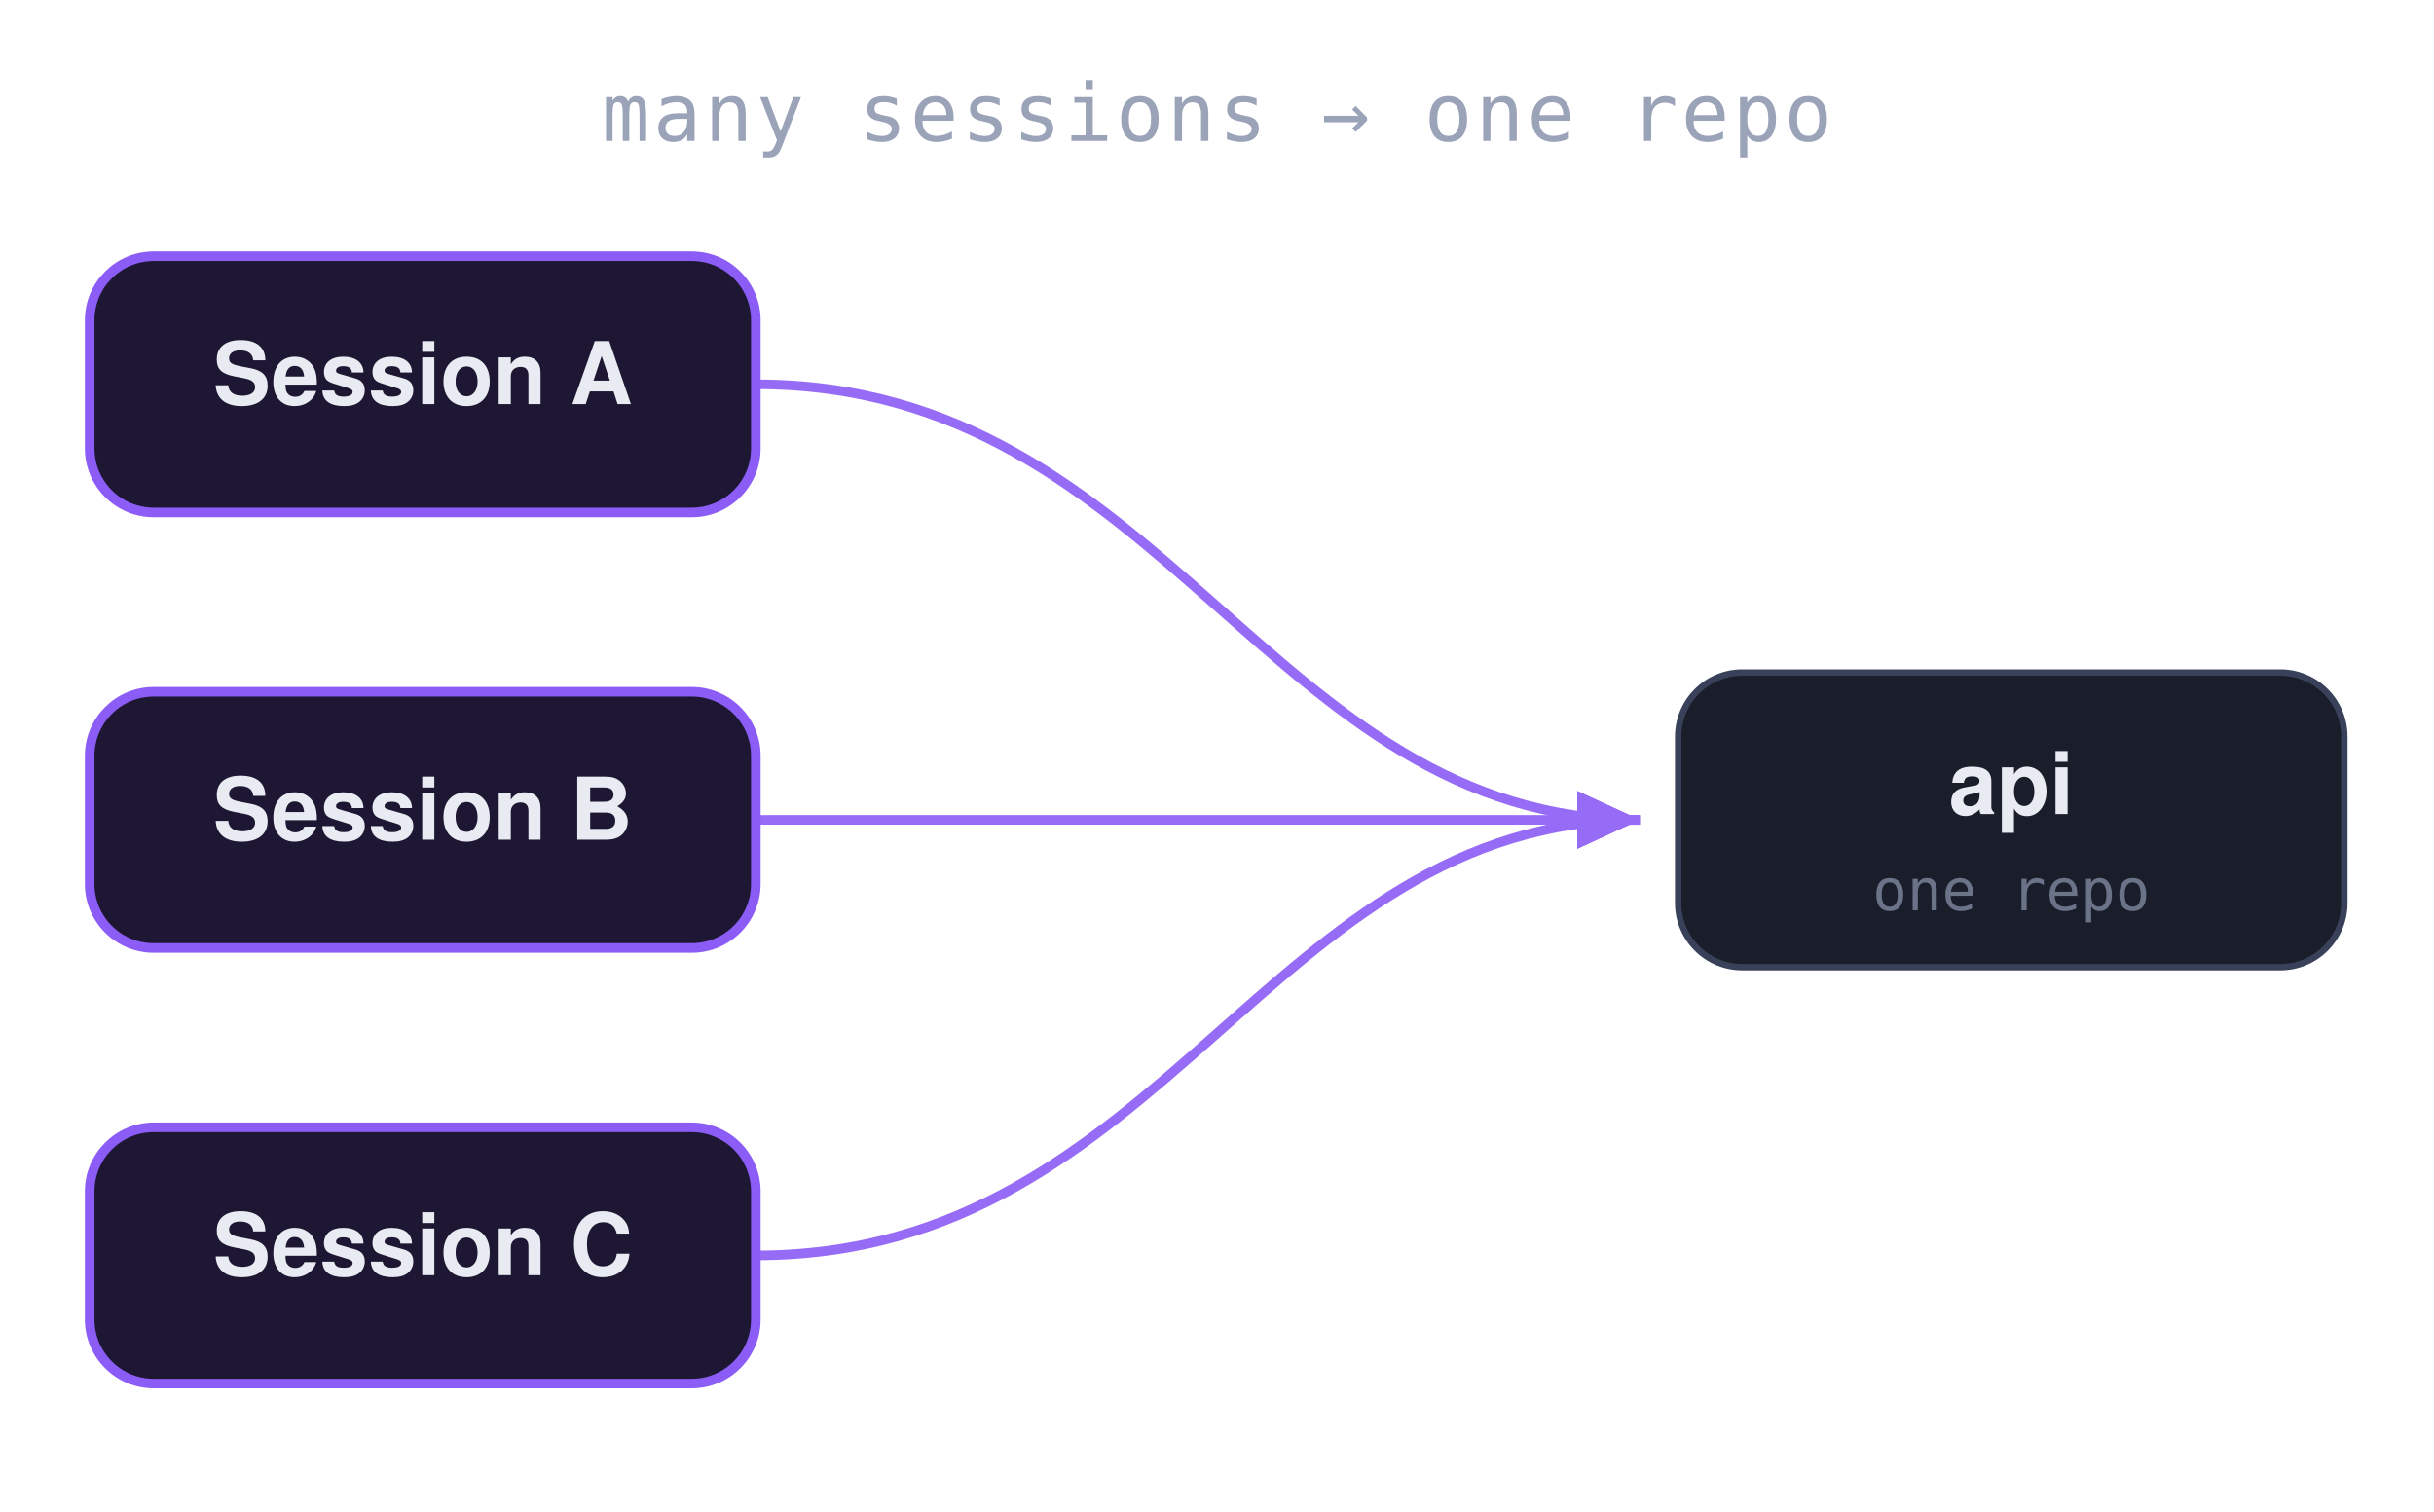
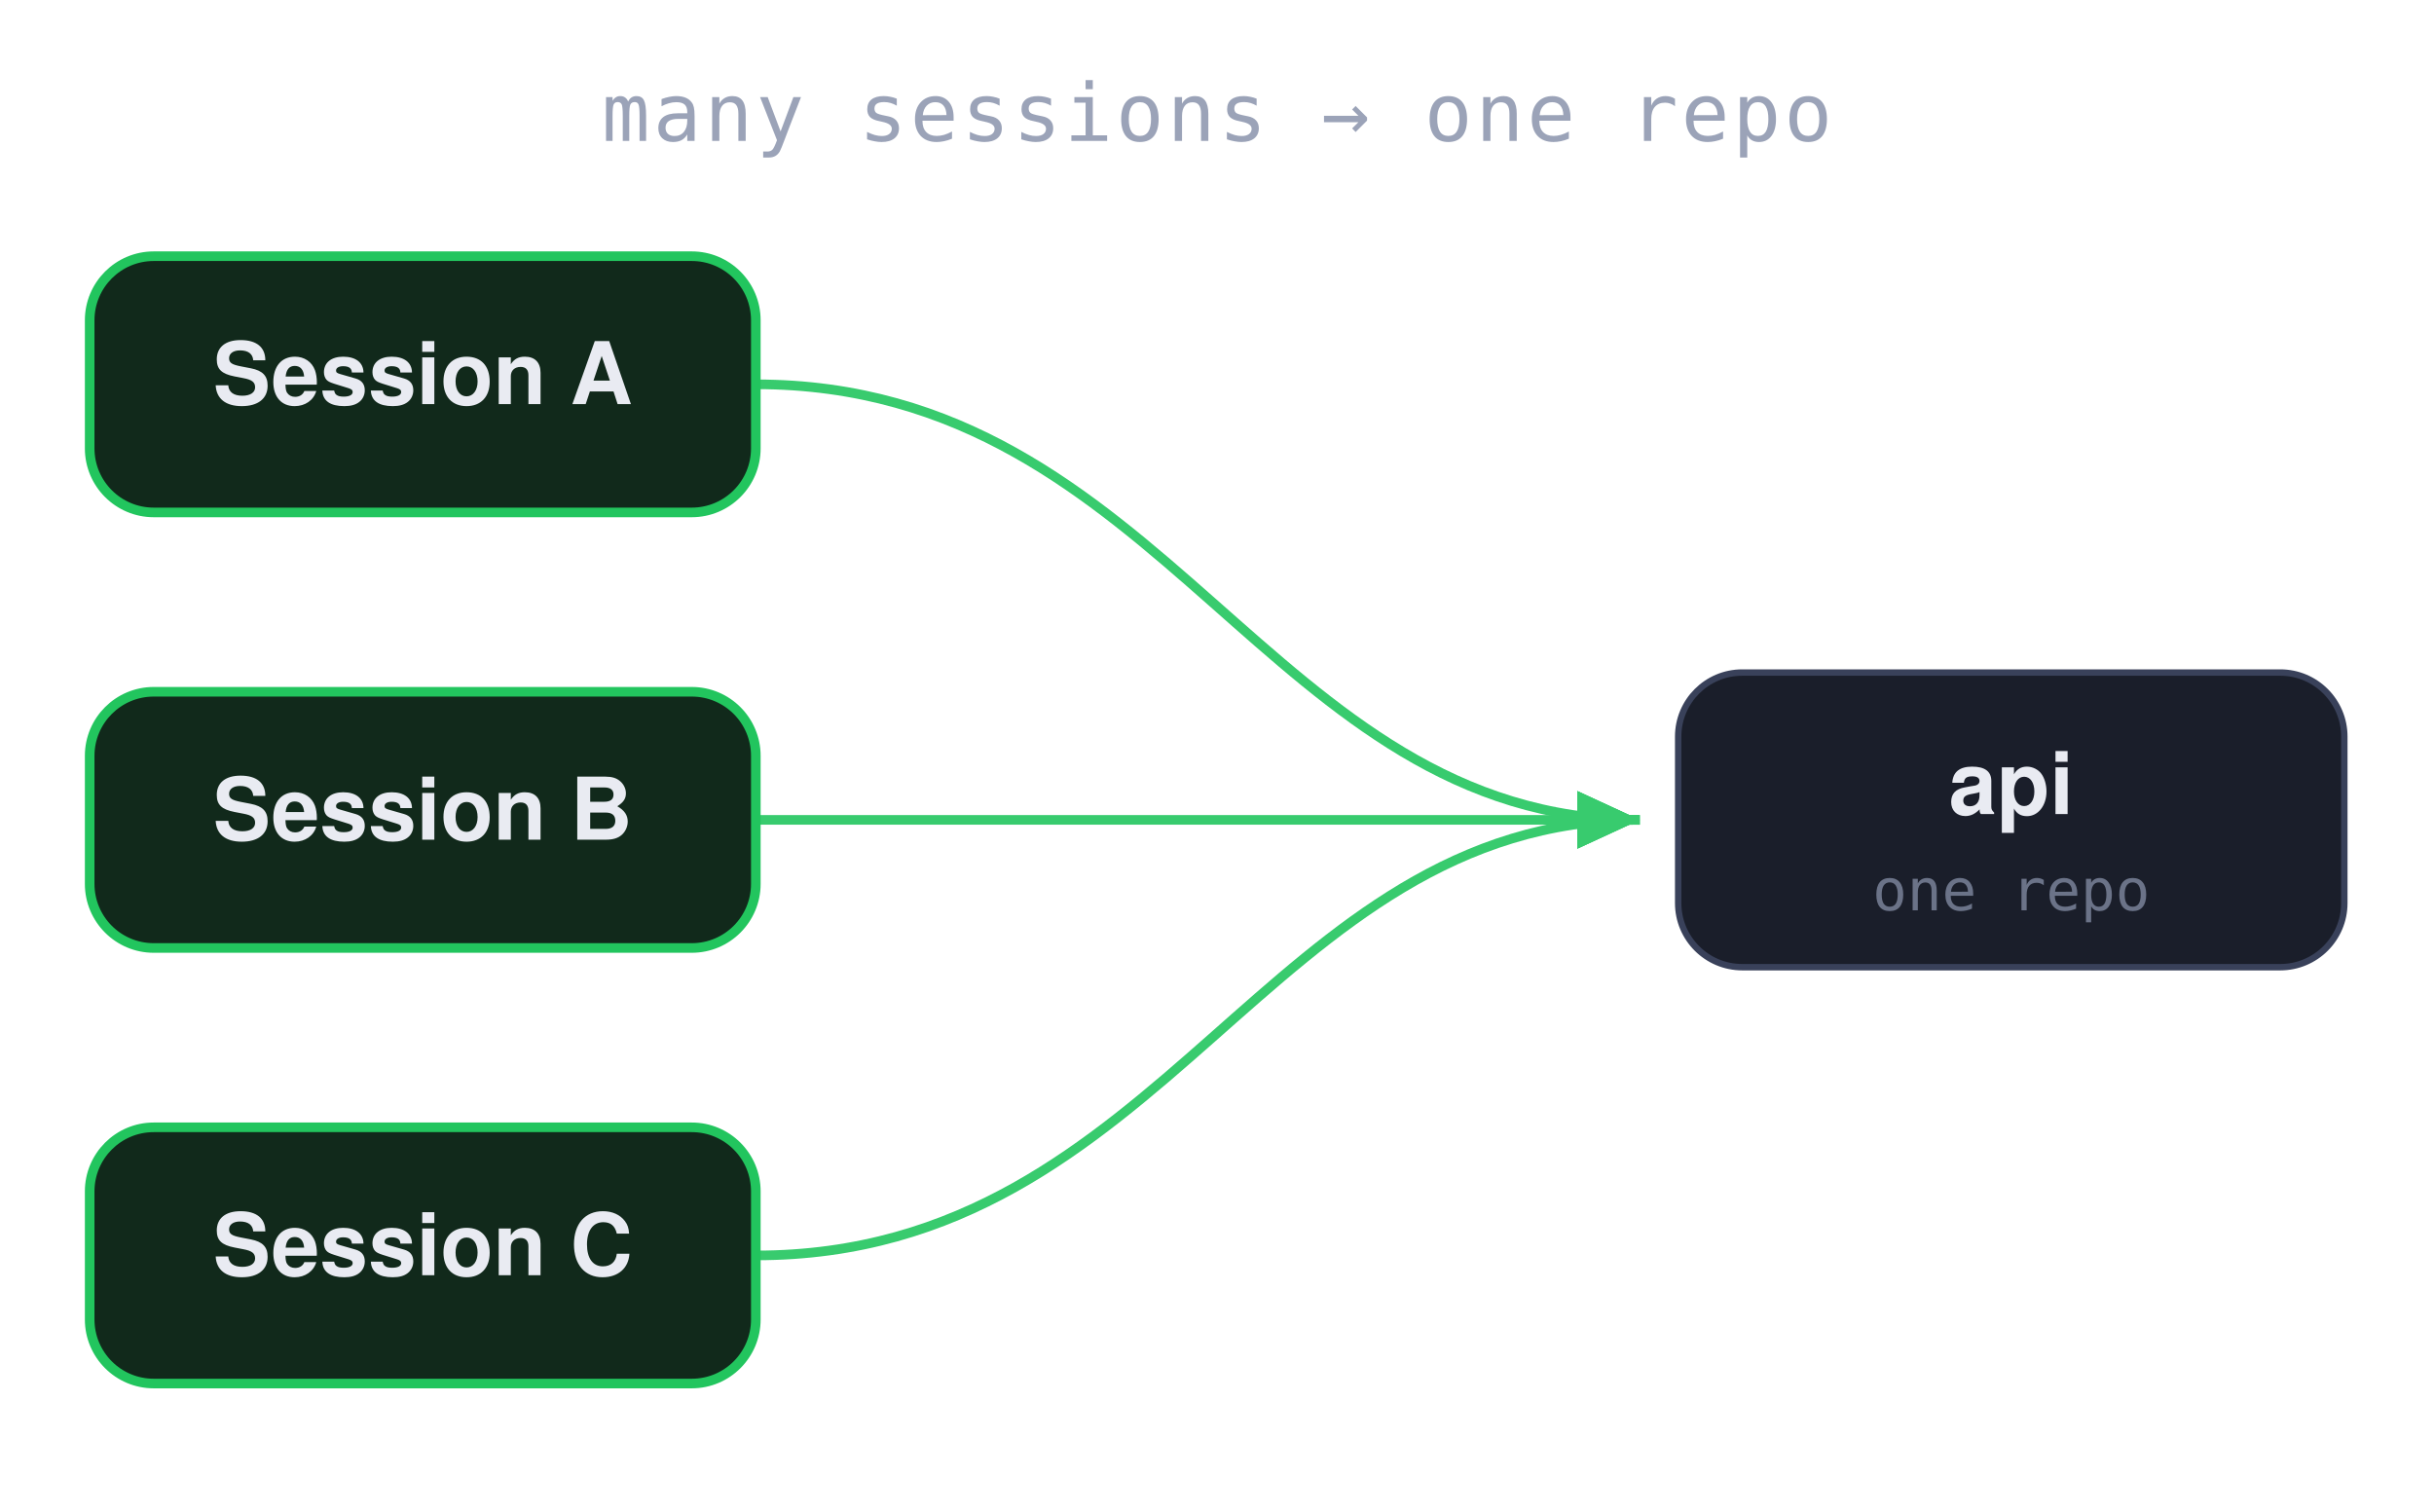
<svg xmlns="http://www.w3.org/2000/svg" viewBox="0 0 380 236" width="380" height="236" role="img" aria-labelledby="t1 d1" font-family="-apple-system, BlinkMacSystemFont, 'Segoe UI', Helvetica, Arial, sans-serif">
  <defs>
    <marker id="arrow1" markerWidth="9" markerHeight="9" refX="6.5" refY="3" orient="auto">
-       <path d="M0,0 L6.5,3 L0,6 Z" fill="#8b5cf6" />
+       <path d="M0,0 L6.5,3 L0,6 Z" fill="#22c55e" />
    </marker>
  </defs>
  <text x="190" y="22" text-anchor="middle" font-family="'SF Mono','Fira Code',Menlo,Consolas,monospace" font-size="12.5" font-weight="500" letter-spacing="0.04em" fill="#9ba3b8">many sessions → one repo</text>
-   <g fill="none" stroke="#8b5cf6" stroke-width="1.5" opacity="0.9">
+   <g fill="none" stroke="#22c55e" stroke-width="1.5" opacity="0.9">
    <path d="M118,60 C 182,60 198,128 256,128" marker-end="url(#arrow1)" />
    <path d="M118,128 L 256,128" marker-end="url(#arrow1)" />
    <path d="M118,196 C 182,196 198,128 256,128" marker-end="url(#arrow1)" />
  </g>
  <g>
-     <rect x="14" y="40" width="104" height="40" rx="10" fill="#1d1733" stroke="#8b5cf6" stroke-width="1.5" />
+     <rect x="14" y="40" width="104" height="40" rx="10" fill="#11291b" stroke="#22c55e" stroke-width="1.5" />
    <text x="66" y="60" text-anchor="middle" dominant-baseline="central" font-size="13.5" font-weight="600" fill="#e9ebf2">Session A</text>
-     <rect x="14" y="108" width="104" height="40" rx="10" fill="#1d1733" stroke="#8b5cf6" stroke-width="1.5" />
+     <rect x="14" y="108" width="104" height="40" rx="10" fill="#11291b" stroke="#22c55e" stroke-width="1.5" />
    <text x="66" y="128" text-anchor="middle" dominant-baseline="central" font-size="13.5" font-weight="600" fill="#e9ebf2">Session B</text>
-     <rect x="14" y="176" width="104" height="40" rx="10" fill="#1d1733" stroke="#8b5cf6" stroke-width="1.5" />
+     <rect x="14" y="176" width="104" height="40" rx="10" fill="#11291b" stroke="#22c55e" stroke-width="1.5" />
    <text x="66" y="196" text-anchor="middle" dominant-baseline="central" font-size="13.5" font-weight="600" fill="#e9ebf2">Session C</text>
  </g>
  <rect x="262" y="105" width="104" height="46" rx="10" fill="#1a1e2a" stroke="#39415a" stroke-width="1" />
  <text x="314" y="124" text-anchor="middle" dominant-baseline="central" font-size="13.5" font-weight="600" fill="#e9ebf2">api</text>
  <text x="314" y="139" text-anchor="middle" dominant-baseline="central" font-family="'SF Mono','Fira Code',Menlo,Consolas,monospace" font-size="9" fill="#6b7388">one repo</text>
</svg>
